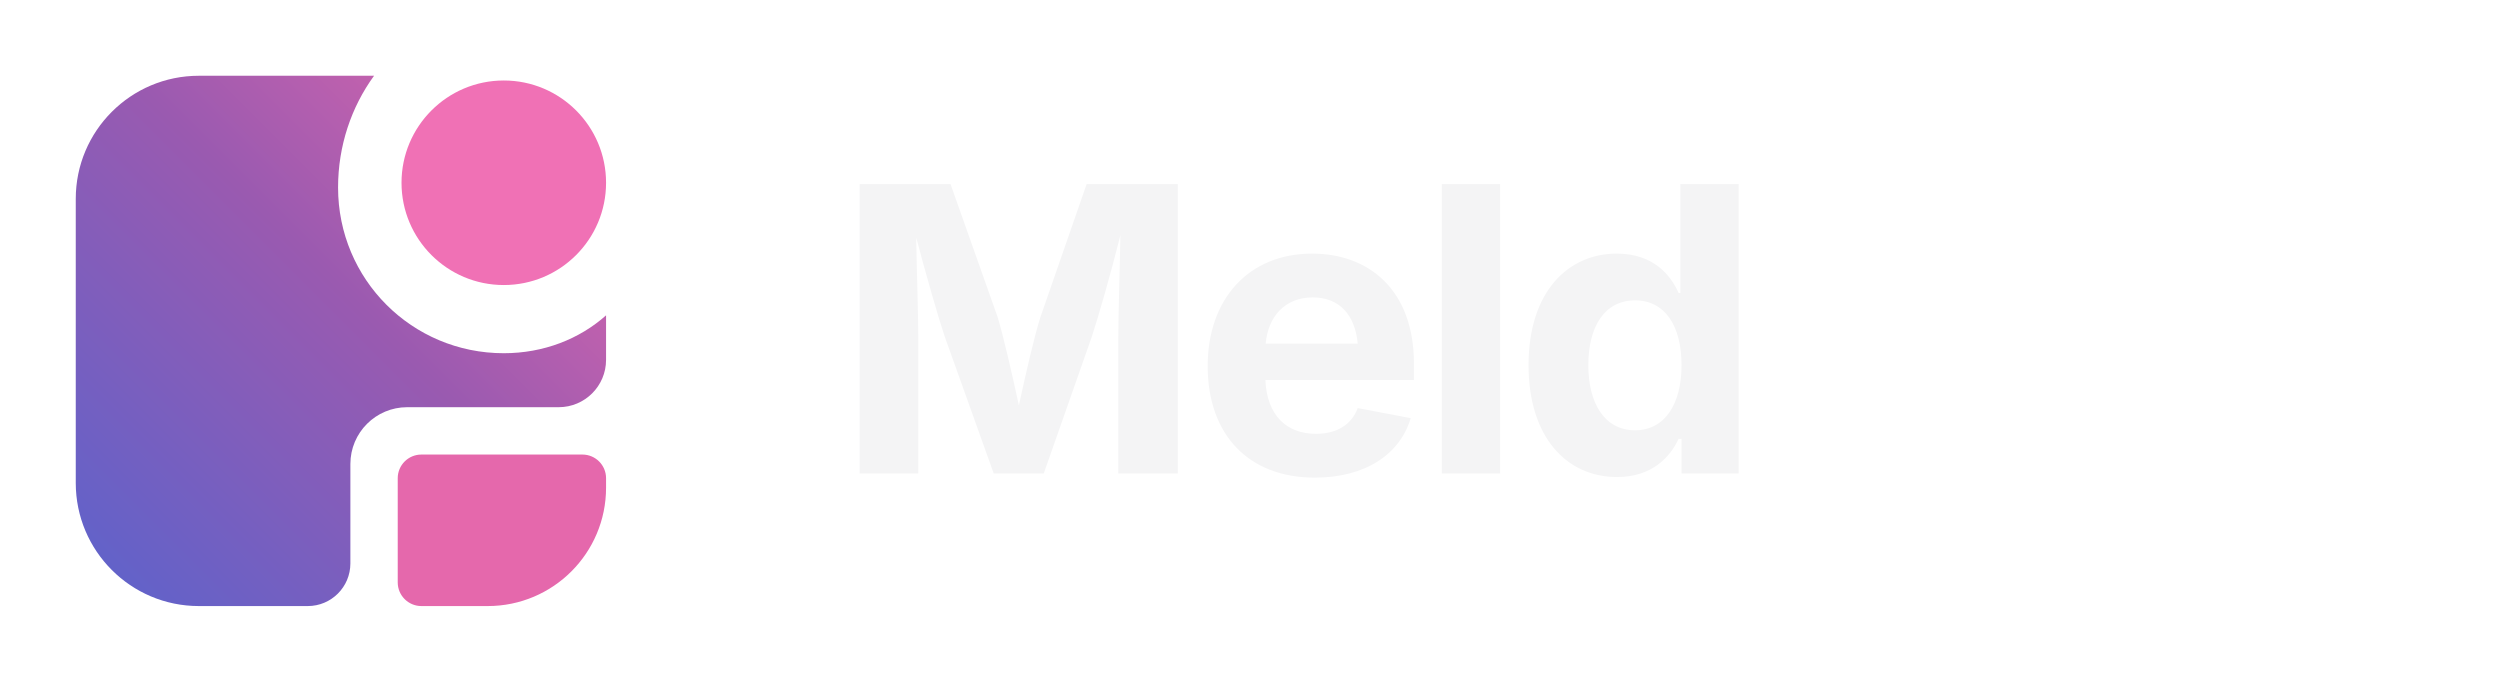
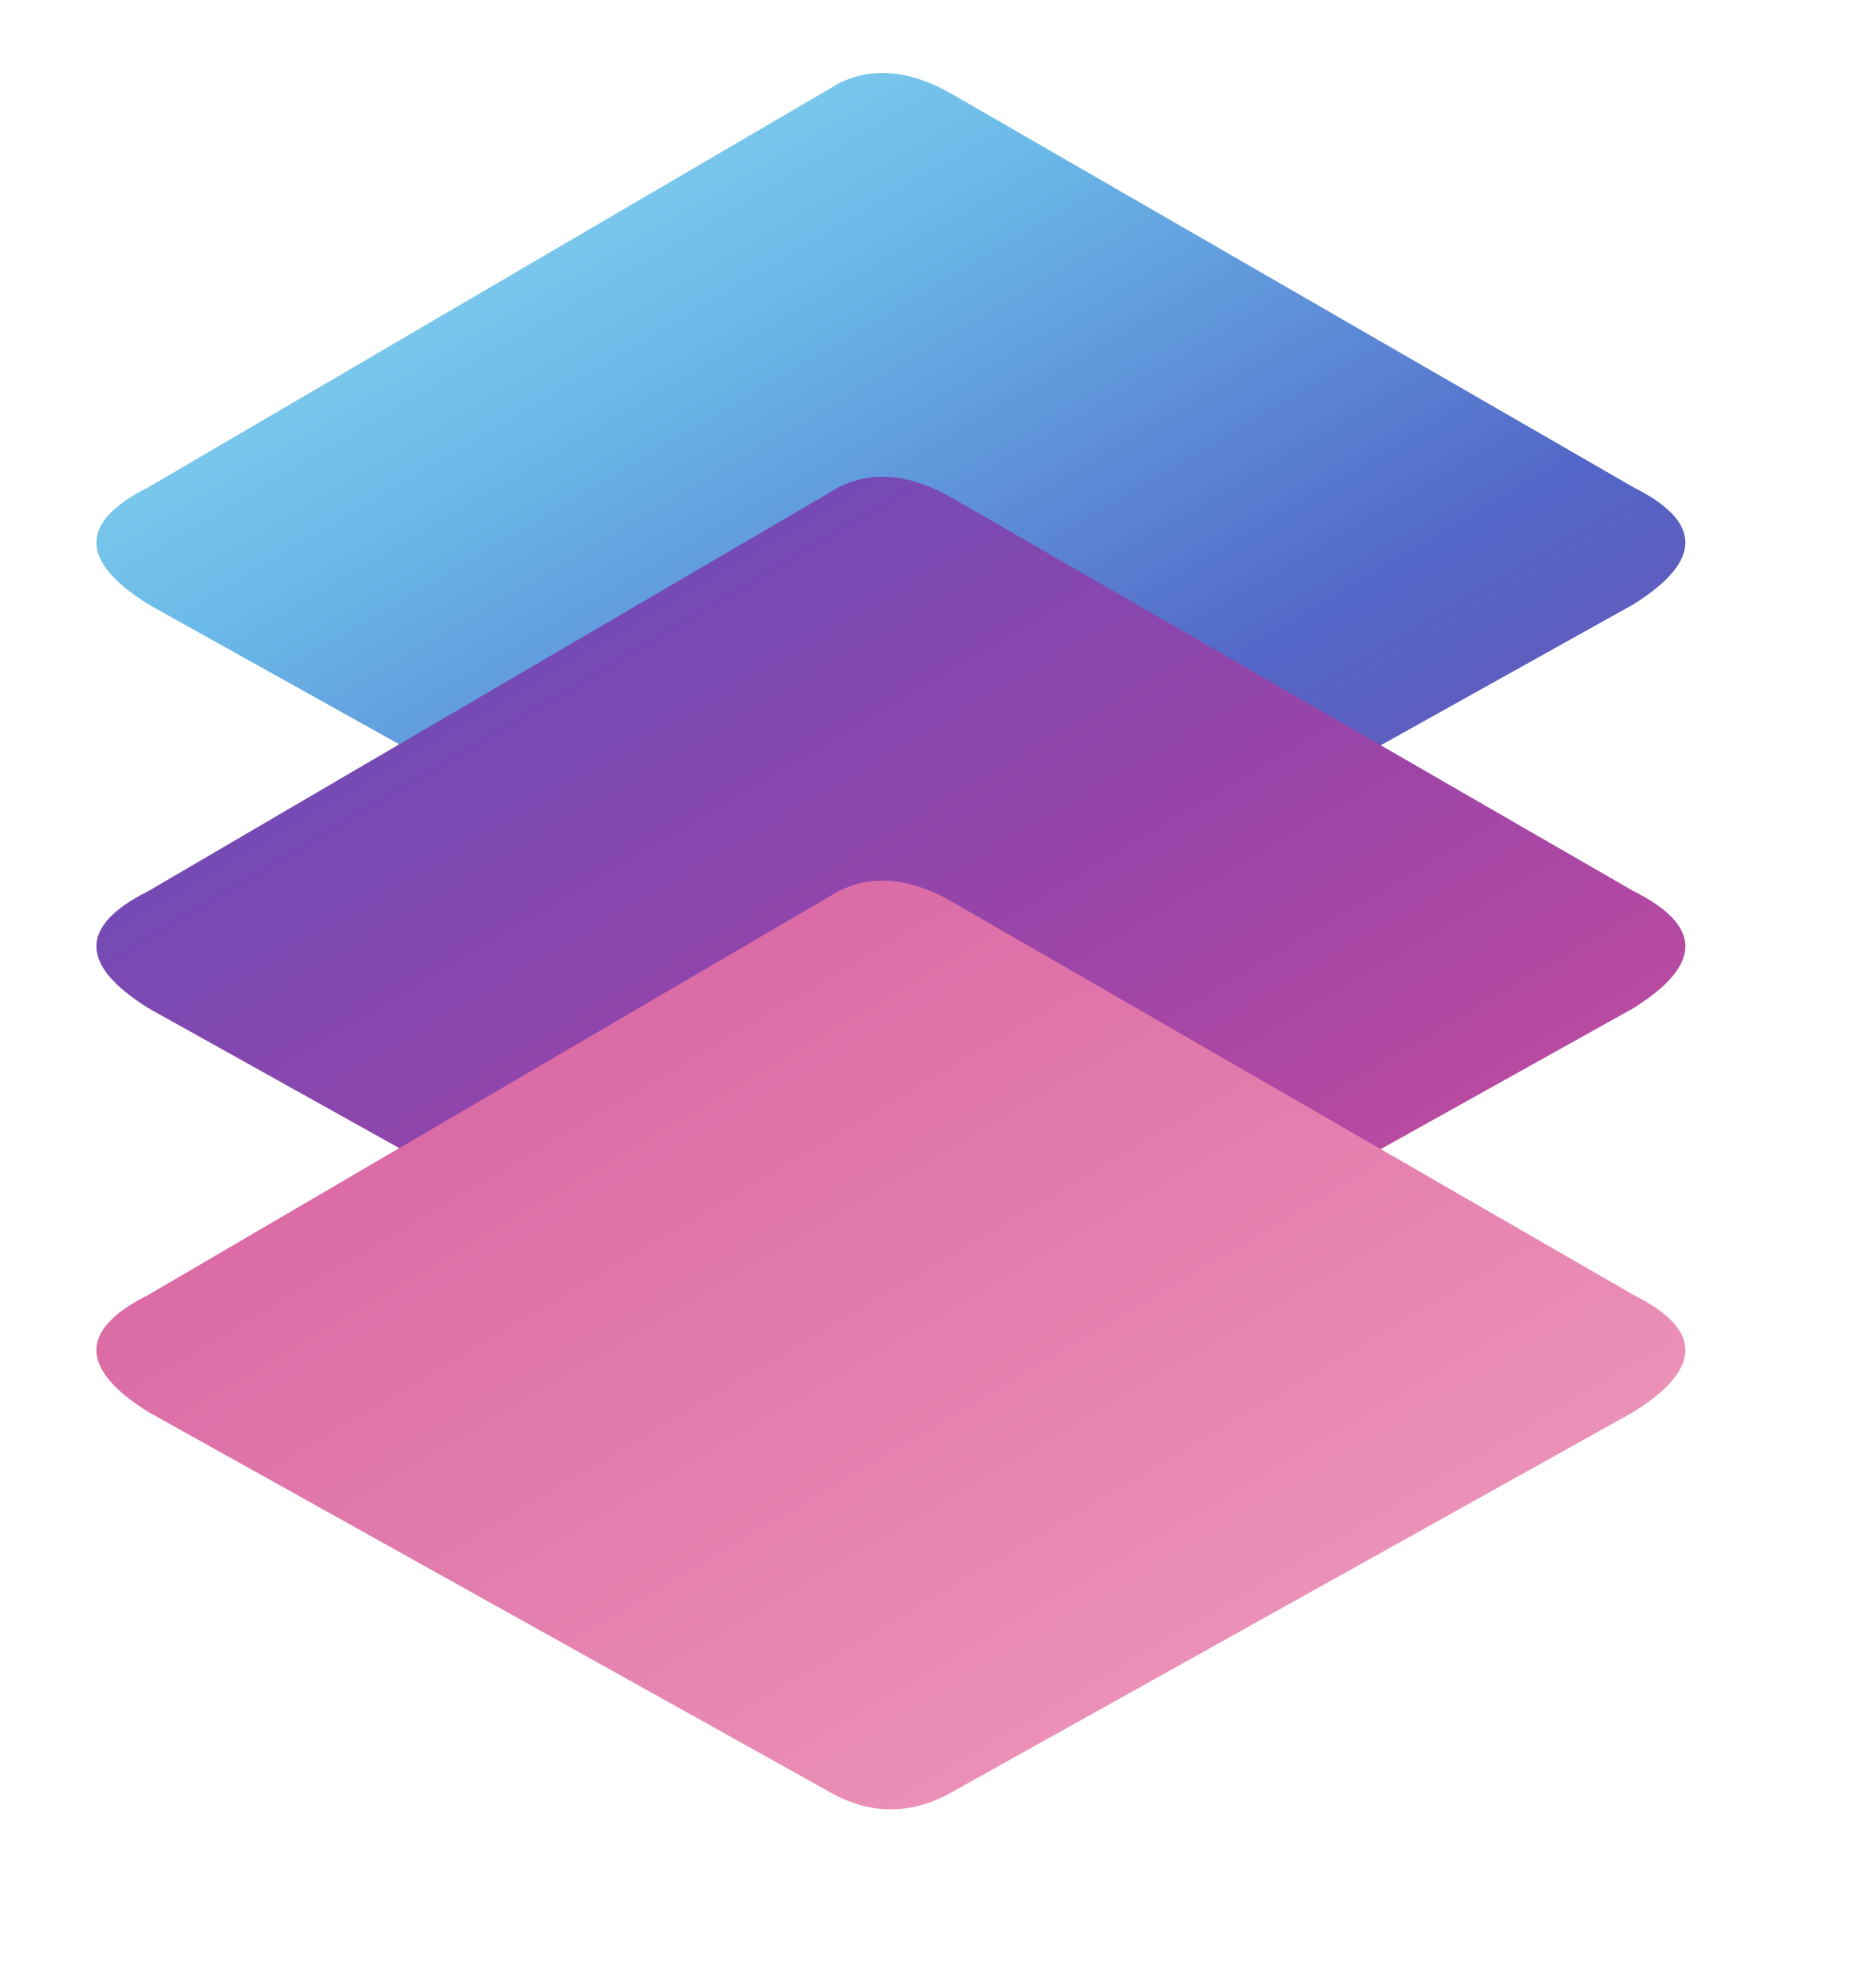
- <svg xmlns="http://www.w3.org/2000/svg" viewBox="0 0 132 36" width="132" height="36" fill="none" role="img" aria-label="Meld">
+ <svg xmlns="http://www.w3.org/2000/svg" width="180" height="190" viewBox="0 0 180 190" role="img">
  <defs>
-     <linearGradient id="ml-p-d" x1="4" y1="60" x2="60" y2="4" gradientUnits="userSpaceOnUse">
-       <stop offset="0%" stop-color="#5B63CC" />
-       <stop offset="55%" stop-color="#9A5AB0" />
-       <stop offset="100%" stop-color="#E568AC" />
+     <linearGradient id="top" x1="0" y1="0" x2="1" y2="1">
+       <stop offset="0" stop-color="#9CE8F2" />
+       <stop offset="0.34" stop-color="#69B8E8" />
+       <stop offset="0.68" stop-color="#5367C8" />
+       <stop offset="1" stop-color="#7646A8" />
+     </linearGradient>
+     <linearGradient id="middle" x1="0" y1="0" x2="1" y2="1">
+       <stop offset="0" stop-color="#594FC0" />
+       <stop offset="0.52" stop-color="#9744A8" />
+       <stop offset="1" stop-color="#D64F9B" />
+     </linearGradient>
+     <linearGradient id="bottom" x1="0" y1="0" x2="1" y2="1">
+       <stop offset="0" stop-color="#D45B9F" />
+       <stop offset="1" stop-color="#F2A0BD" />
+     </linearGradient>
+     <linearGradient id="mono" x1="0" y1="0" x2="1" y2="1">
+       <stop offset="0" stop-color="currentColor" />
+       <stop offset="1" stop-color="currentColor" />
    </linearGradient>
  </defs>
-   <g transform="translate(2 2) scale(0.5)">
-     <path d="M17 4 H35.5 C33.1 7.3 31.7 11.4 31.7 15.8 C31.7 25.5 39.5 33.3 49.2 33.3 C53.4 33.3 57.2 31.8 60 29.3 V34 C60 36.761 57.761 39 55 39 H39 C35.686 39 33 41.686 33 45 V55.5 C33 57.985 30.985 60 28.5 60 H17 C9.82 60 4 54.18 4 47 V17 C4 9.82 9.82 4 17 4 Z" fill="url(#ml-p-d)" />
-     <circle cx="49.2" cy="15.3" r="10.8" fill="#F071B5" />
-     <path d="M40.5 44 H57.5 C58.881 44 60 45.119 60 46.5 V47.5 C60 54.404 54.404 60 47.5 60 H40.5 C39.119 60 38 58.881 38 57.5 V46.5 C38 45.119 39.119 44 40.5 44 Z" fill="#E568AC" />
+   <g transform="translate(8 8) scale(1.25)">
+     <path d="M 58 0 Q 62 -2 67 1 L 119 31 Q 127 35 119 40 L 67 69 Q 62 72 57 69 L 5 40 Q -3 35 5 31 Z" fill="url(#top)" />
+     <path d="M 58 31 Q 62 29 67 32 L 119 62 Q 127 66 119 71 L 67 100 Q 62 103 57 100 L 5 71 Q -3 66 5 62 Z" fill="url(#middle)" />
+     <path d="M 58 62 Q 62 60 67 63 L 119 93 Q 127 97 119 102 L 67 131 Q 62 134 57 131 L 5 102 Q -3 97 5 93 Z" fill="url(#bottom)" />
  </g>
-   <text x="44" y="25" font-family="'Space Grotesk', -apple-system, BlinkMacSystemFont, 'Segoe UI', sans-serif" font-size="21" font-weight="700" letter-spacing="-0.03em" fill="#F4F4F5">Meld</text>
</svg>
